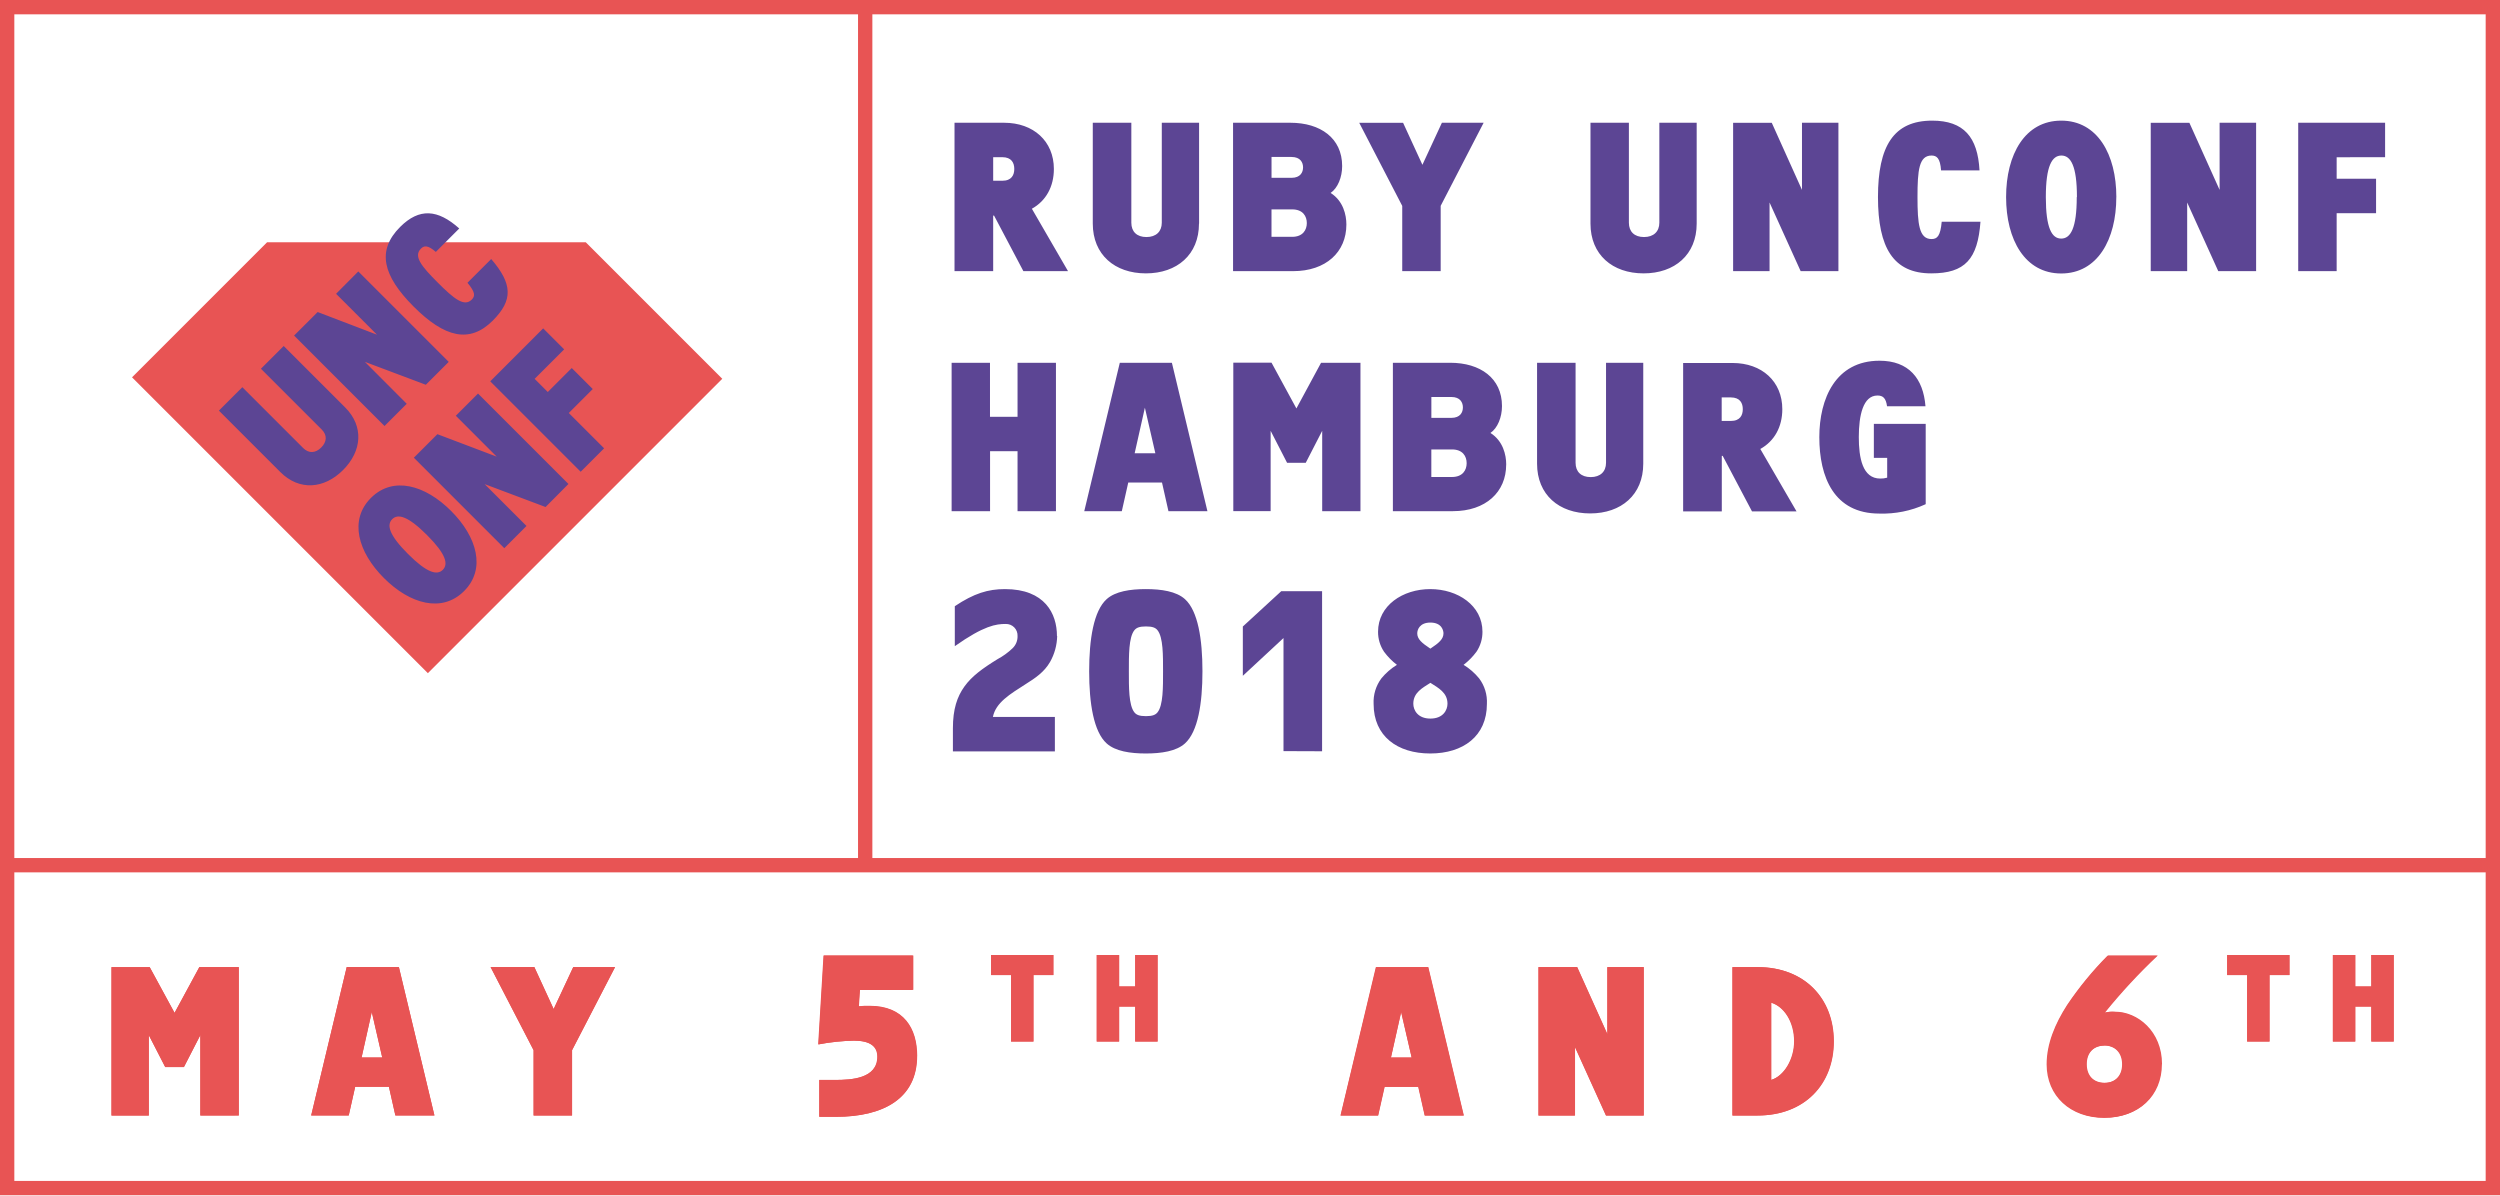
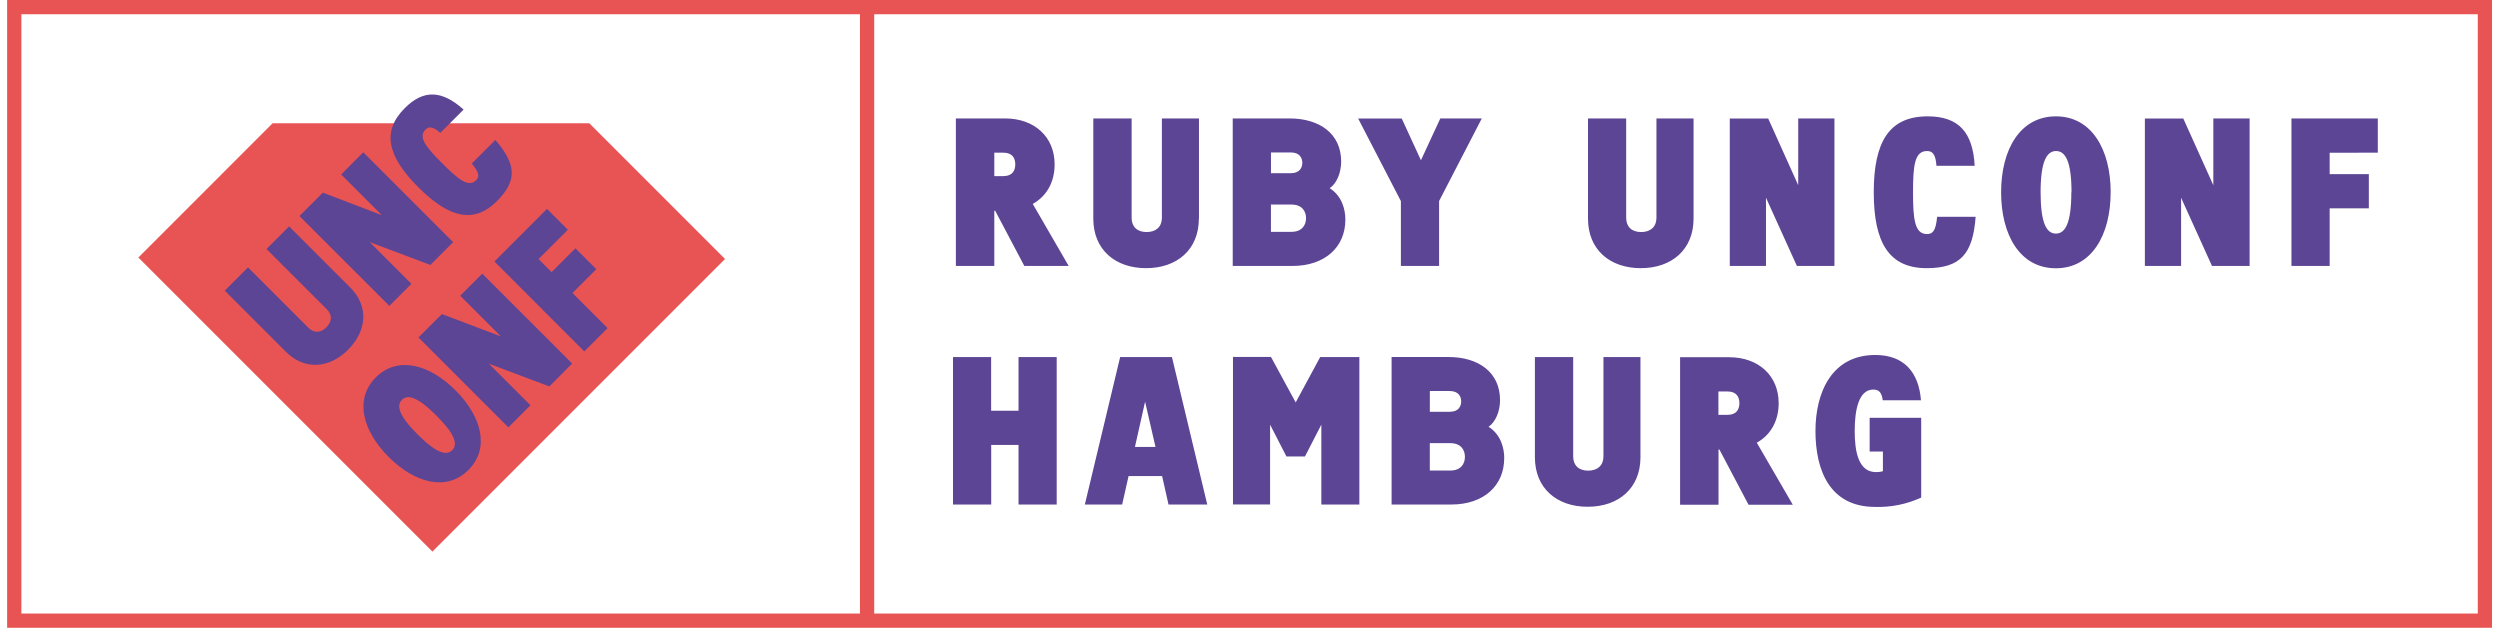
- <svg xmlns="http://www.w3.org/2000/svg" id="Ebene_1" data-name="Ebene 1" viewBox="0 0 697.76 333.6">
-   <defs>
-     <style>.cls-1{fill:none;stroke:#e85454;stroke-miterlimit:10;stroke-width:4px}.cls-2{fill:#e85454}.cls-3{fill:#5c4594}</style>
-   </defs>
-   <path class="cls-1" d="M0 2h241.48M2 239.48V4M241.48 2h456.28M241.48 239.48V4M695.76 239.48V4M0 241.48h241.48M2 329.6v-86.12M241.48 241.48h456.28M695.76 329.6v-86.12M0 331.6h241.48M241.48 331.6h456.28" />
-   <path class="cls-2" d="M55.91 311.34V288.9l-4.59 8.93h-5.2l-4.59-8.93v22.44H31.12v-41.41h10.66l6.94 12.77 6.94-12.77h11v41.41zM110.35 311.34l-1.8-8h-9.42l-1.8 8H86.85l9.92-41.41h14.57l9.92 41.41zm-6.57-28.89l-2.85 12.71h5.77zM159.64 293.11v18.23h-10.73v-18.23l-12-23.19h12.21l5.39 11.72 5.49-11.71h11.66zM233.23 311.71h-4.59v-10.29H233c4.59 0 11.84-.37 11.84-6.51 0-2.85-2-4.46-6.57-4.46a59.21 59.21 0 0 0-9.92 1.05l1.49-24.8h24.92v9.61h-14.83l-.31 4.59a22 22 0 0 1 3-.12c9.55 0 13.27 6.26 13.27 13.95.03 11.84-9.33 16.98-22.66 16.98zM288.44 272.15v18.54h-6.25v-18.54h-5.57v-5.6H294v5.6zM316.85 290.69v-9.76h-4.48v9.76h-6.25v-24.14h6.25v8.78h4.48v-8.78h6.25v24.15zM397.62 311.34l-1.8-8h-9.42l-1.8 8h-10.47l9.87-41.41h14.57l9.92 41.41zm-6.57-28.89l-2.85 12.71h5.8zM448.21 311.34l-8.68-19.16v19.16h-10.16v-41.41h10.79l8.43 18.72v-18.72h10.17v41.41zM490.5 311.34h-7v-41.41h7c13.14 0 21.26 8.8 21.26 20.71s-8.12 20.7-21.26 20.7zm3.78-31.49v21.58c3.6-1.05 6.45-5.77 6.45-10.79 0-5.46-2.85-9.74-6.45-10.79zM587.28 312c-9.42 0-16.06-6.08-16.06-14.94 0-5.77 2.36-11.35 5.7-16.55a94.32 94.32 0 0 1 11.28-13.76H602a162.23 162.23 0 0 0-14.75 15.93 8.59 8.59 0 0 1 2.85-.25c6.26 0 13.08 5.46 13.08 14.63.03 8.82-6.48 14.94-15.9 14.94zm0-20.15c-2.91 0-5 1.86-5 5.21s2.11 5.21 5 5.21 5-1.86 5-5.21-2.09-5.25-5-5.25zM633.43 272.15v18.54h-6.25v-18.54h-5.57v-5.6H639v5.6zM661.84 290.69v-9.76h-4.48v9.76h-6.25v-24.14h6.25v8.78h4.48v-8.78h6.25v24.15z" />
-   <path class="cls-2" d="M668.1 290.69v-24.14h-6.25v8.78h-4.48v-8.78h-6.25v24.15h6.25v-9.76h4.48v9.76zM639 272.15v-5.6h-17.39v5.6h5.57v18.54h6.25v-18.54zM592.43 297c0 3.35-2 5.21-5 5.21s-5-1.86-5-5.21 2.11-5.21 5-5.21 5 1.86 5 5.21m11 0c0-9.18-6.82-14.63-13.08-14.63a8.6 8.6 0 0 0-2.85.25 162.17 162.17 0 0 1 14.76-15.93H588.4a94.26 94.26 0 0 0-11.28 13.76c-3.35 5.21-5.7 10.79-5.7 16.55 0 8.87 6.63 14.94 16.06 14.94s15.92-6.06 15.92-14.94m-102.55-6.39c0 5-2.85 9.73-6.45 10.79v-21.56c3.6 1.05 6.45 5.33 6.45 10.79m11 0c0-11.9-8.12-20.71-21.27-20.71h-7v41.42h7c13.14 0 21.27-8.68 21.27-20.71m-53.07 20.71v-41.42h-10.13v18.72l-8.43-18.72h-10.79v41.42h10.17v-19.16l8.68 19.16zM394 295.16h-5.77l2.85-12.71zm14.57 16.18l-9.92-41.42h-14.54l-9.92 41.42h10.48l1.8-8h9.42l1.8 8zm-85.5-20.65v-24.14h-6.25v8.78h-4.48v-8.78h-6.25v24.15h6.25v-9.76h4.48v9.76zM294 272.15v-5.6h-17.38v5.6h5.57v18.54h6.25v-18.54zm-38 22.57c0-7.69-3.72-14-13.27-14a22 22 0 0 0-3 .12l.31-4.59h14.88v-9.55h-24.97l-1.49 24.8a59.19 59.19 0 0 1 9.92-1.05c4.53 0 6.57 1.61 6.57 4.46 0 6.14-7.25 6.51-11.84 6.51h-4.4v10.29h4.59c13.33 0 22.69-5.15 22.69-17m-84.32-24.8H160l-5.46 11.72-5.39-11.72h-12.2l12 23.19v18.23h10.73v-18.22zm-65 25.23h-5.77l2.85-12.71zm14.57 16.18l-9.92-41.42H96.77l-9.92 41.42h10.48l1.8-8h9.42l1.8 8zm-54.62 0v-41.4h-11l-6.9 12.78-6.94-12.77H31.12v41.42h10.41V288.9l4.59 8.93h5.21l4.59-8.93v22.44zM74.55 67.61l-37.7 37.7 82.57 82.58 82.17-82.17-38.11-38.11H74.55z" />
-   <path class="cls-3" d="M125.9 142.6c-7.25-7.25-16.21-9.79-22.37-3.63s-3.63 15.11 3.63 22.37 16.21 9.79 22.37 3.63 3.63-15.11-3.63-22.37m-6.73 6.73c5.33 5.33 6 8.12 4.42 9.71s-4.38.91-9.71-4.42-6-8.12-4.42-9.71 4.38-.91 9.71 4.42m39.49-14.25l-25.24-25.24-6.2 6.2 11.41 11.41-16.55-6.27-6.57 6.57L140.75 153l6.2-6.2-11.68-11.68 17 6.39zm-1.2-37.57l-5.86-5.86-14.77 14.78 25.24 25.24 6.54-6.54-9.86-9.86 6.69-6.69-5.86-5.86-6.69 6.69-3.67-3.67zM96.34 113.72L79.18 96.57l-6.35 6.35 17 17c1.51 1.51 1.43 3.4-.19 5s-3.48 1.66-5 .15l-17-17-6.54 6.54 17.15 17.15c5.29 5.29 12.21 4.72 17.5-.57s5.86-12.21.57-17.49m28.92-12.7L100 75.76 93.8 82l11.41 11.41-16.55-6.32-6.58 6.57 25.24 25.24 6.2-6.2-11.67-11.7 17 6.39zm11.84-28.69l-6.61 6.61c2.19 2.64 2.19 3.7 1.21 4.69-2.12 2.12-4.95-.19-9.52-4.76s-6.8-7.33-4.68-9.45c.87-.87 1.89-1.06 4.16.91l6.54-6.54c-6-5.37-11.15-5.78-16.51-.42-6.57 6.58-4.87 13.56 3.78 22.22s15.64 10.35 22.07 3.93c5.78-5.78 5.48-10.32-.41-17.19M404 196.41c0 1.8-1.24 4.15-4.77 4.15s-4.77-2.36-4.77-4.15c0-3.1 2.54-4.4 4.77-5.83 2.23 1.43 4.77 2.73 4.77 5.83m-1.12-19.65c0 1.61-1.24 2.67-3.66 4.28-2.42-1.61-3.66-2.67-3.66-4.28 0-1 .68-3 3.66-3 3.29 0 3.66 2.36 3.66 3M415 196.47a10.87 10.87 0 0 0-2.17-7.13 17.18 17.18 0 0 0-4.34-3.78 18.26 18.26 0 0 0 3.6-3.66 9.88 9.88 0 0 0 1.67-5.58c0-7.32-6.88-11.9-14.57-11.9s-14.57 4.59-14.57 11.9a9.88 9.88 0 0 0 1.67 5.58 18.26 18.26 0 0 0 3.6 3.66 17.18 17.18 0 0 0-4.34 3.78 11 11 0 0 0-2.17 7.13c0 9 6.63 13.83 15.81 13.83S415 205.46 415 196.47m-46 13.21V165h-11.39l-10.73 9.86v13.76l11.35-10.54v31.56zm-44.39-22.32c0 4.34.06 9.49-1.55 11.47-.56.68-1.36 1.05-3.22 1.05s-2.67-.37-3.22-1.05c-1.61-2-1.55-7.13-1.55-11.47s-.06-9.49 1.55-11.47c.56-.68 1.36-1.05 3.22-1.05s2.67.37 3.22 1.05c1.61 2 1.55 7.13 1.55 11.47m11 0c0-8.93-1.24-16.86-4.9-20.15-2.42-2.17-6.57-2.79-10.91-2.79s-8.49.62-10.91 2.79c-3.66 3.29-4.9 11.22-4.9 20.15s1.24 16.86 4.9 20.15c2.42 2.17 6.57 2.79 10.91 2.79s8.49-.62 10.91-2.79c3.66-3.29 4.9-11.22 4.9-20.15M295 177.5c0-6.2-3.35-13.08-14.51-13.08-4.71 0-8.62 1.18-14 4.77v11.16c8.18-5.77 11.53-6.2 14.2-6.2a3.21 3.21 0 0 1 3.31 3.35 4.54 4.54 0 0 1-1.43 3.47 19 19 0 0 1-4.15 3c-4.22 2.6-7.19 4.77-9.24 7.63s-3.22 6.32-3.22 11.66v6.45h28.46v-9.61h-17.3c.81-4 4.71-6.32 9.18-9.18 2.67-1.67 5.15-3.35 6.76-6.14a15.32 15.32 0 0 0 2-7.25M537.47 140.7v-22.39H523v9.49h3.72v5.52a6.82 6.82 0 0 1-1.92.25c-5 0-6-5.83-6-11.59 0-6 1.18-11.59 5.21-11.59 1.55 0 2.36.74 2.67 3h10.73c-.62-7.81-4.71-12.71-12.83-12.71-12.28 0-16.8 10.6-16.8 21.33 0 11.16 4.09 21.33 16.74 21.33a28.79 28.79 0 0 0 12.9-2.6m-51-26.54c0 1.67-.74 3.29-3.35 3.29h-2.54v-6.57h2.54c2.6 0 3.35 1.61 3.35 3.29m15 28.52l-10.11-17.42c3.91-2.17 6.14-6.14 6.14-11.1 0-7.75-5.7-12.9-13.89-12.9h-13.79v41.42h10.79v-15.5h.25l8.18 15.5zm-42.78-13.27v-28.2h-10.39v27.9c0 2.48-1.61 4-4.28 4s-4.22-1.49-4.22-4v-27.9H429v28.15c0 8.68 6.14 13.89 14.82 13.89s14.82-5.21 14.82-13.89m-49.29-.12c0 1.92-1.12 3.84-4.09 3.84h-5.77v-7.69h5.77c3 0 4.09 1.92 4.09 3.84m-1.05-15.56c0 1.36-.74 2.91-3.22 2.91h-5.58v-5.83h5.58c2.48 0 3.22 1.55 3.22 2.91m12.09 15.93c0-2.67-.87-6.57-4.4-8.8 2-1.36 3.22-4.4 3.22-7.5 0-7.81-6.08-12.09-14.45-12.09h-16v41.42h16.74c9.18 0 14.88-5.33 14.88-13m-40.67 13v-41.41h-11L361.83 114l-6.94-12.77h-10.67v41.42h10.42v-22.41l4.59 8.93h5.21l4.59-8.93v22.44zm-57.25-16.17h-5.77l2.85-12.71zM337 142.68l-9.92-41.42h-14.54l-9.92 41.42h10.48l1.8-8h9.42l1.8 8zm-42.28 0v-41.42H284v15.07h-7.69v-15.07H265.6v41.42h10.73v-16.74H284v16.74zM665.69 43.87v-9.61h-24.25v41.42h10.73V59.5h11v-9.61h-11v-6zm-36 31.81V34.26H619.5V53l-8.43-18.72h-10.79v41.4h10.17V56.52l8.68 19.16zM579.63 55c0 8.74-1.74 11.59-4.34 11.59S571 63.71 571 55s1.74-11.59 4.34-11.59 4.34 2.85 4.34 11.59m11 0c0-11.9-5.27-21.33-15.38-21.33s-15.39 9.4-15.39 21.33 5.27 21.33 15.38 21.33 15.38-9.45 15.38-21.33m-37.88 6.88h-10.85c-.37 4-1.24 4.84-2.85 4.84-3.47 0-3.91-4.22-3.91-11.72s.43-11.59 3.91-11.59c1.43 0 2.42.68 2.67 4.15h10.73c-.5-9.3-4.4-13.89-13.21-13.89-10.79 0-15.13 7.13-15.13 21.33s4.33 21.3 14.85 21.3c9.49 0 13-4 13.76-14.45m-39.65 13.83V34.26h-10.17V53l-8.43-18.72h-10.79v41.4h10.17V56.52l8.68 19.16zm-39.56-13.27V34.26h-10.42v27.9c0 2.48-1.61 4-4.28 4s-4.22-1.49-4.22-4v-27.9h-10.72v28.15c0 8.68 6.14 13.89 14.82 13.89s14.82-5.21 14.82-13.89m-59.46-28.15h-11.65L397 46l-5.39-11.72h-12.24l12 23.19v18.21h10.73V57.45zm-49.35 28c0 1.92-1.12 3.84-4.09 3.84h-5.77v-7.66h5.77c3 0 4.09 1.92 4.09 3.84m-1.05-15.56c0 1.36-.74 2.91-3.22 2.91h-5.58v-5.82h5.58c2.48 0 3.22 1.55 3.22 2.91m12.09 15.93c0-2.67-.87-6.57-4.4-8.8 2-1.36 3.22-4.4 3.22-7.5 0-7.81-6.08-12.09-14.45-12.09h-16v41.42h16.75c9.18 0 14.88-5.33 14.88-13m-41.11-.25V34.26h-10.41v27.9c0 2.48-1.61 4-4.28 4s-4.22-1.49-4.22-4v-27.9H305v28.15c0 8.68 6.14 13.89 14.82 13.89s14.82-5.21 14.82-13.89m-51.55-15.25c0 1.67-.74 3.29-3.35 3.29h-2.54v-6.58h2.54c2.6 0 3.35 1.61 3.35 3.29m15 28.52L288 58.26c3.91-2.17 6.14-6.14 6.14-11.1 0-7.75-5.7-12.9-13.89-12.9h-13.84v41.42h10.79v-15.5h.25l8.18 15.5z" />
+ <svg xmlns="http://www.w3.org/2000/svg" width="702px" height="177px" viewBox="0 0 702 177" version="1.1">
+   <defs />
+   <g id="Page-1" stroke="none" stroke-width="1" fill="none" fill-rule="evenodd">
+     <g id="header" transform="translate(2, 2)">
+       <path d="M0,0 L241.48,0 M2,170.842 L2,1.439 M241.48,0 L697.76,0 M241.48,170.842 L241.48,1.439 M695.76,170.842 L695.76,1.439 M0,172.281 L241.48,172.281 M241.48,172.281 L697.76,172.281" id="Shape" stroke="#E85454" stroke-width="4" />
+       <polygon id="Shape" fill="#E85454" fill-rule="nonzero" points="74.55 32.61 36.85 70.31 119.42 152.89 201.59 70.72 163.48 32.61" />
+       <path d="M125.9,107.6 C118.65,100.35 109.69,97.81 103.53,103.97 C97.37,110.13 99.9,119.08 107.16,126.34 C114.42,133.6 123.37,136.13 129.53,129.97 C135.69,123.81 133.16,114.86 125.9,107.6 Z M120.559,114.704 C125.889,120.034 126.559,122.824 124.979,124.414 C123.399,126.004 120.599,125.324 115.269,119.994 C109.939,114.664 109.269,111.874 110.849,110.284 C112.429,108.694 115.229,109.374 120.559,114.704 Z M158.66,100.08 L133.42,74.84 L127.22,81.04 L138.63,92.45 L122.08,86.18 L115.51,92.75 L140.75,118 L146.95,111.8 L135.27,100.12 L152.27,106.51 L158.66,100.08 Z M157.46,62.51 L151.6,56.65 L136.83,71.43 L162.07,96.67 L168.61,90.13 L158.75,80.27 L165.44,73.58 L159.58,67.72 L152.89,74.41 L149.22,70.74 L157.46,62.51 Z M96.34,78.72 L79.18,61.57 L72.83,67.92 L89.83,84.92 C91.34,86.43 91.26,88.32 89.64,89.92 C88.02,91.52 86.16,91.58 84.64,90.07 L67.64,73.07 L61.1,79.61 L78.25,96.76 C83.54,102.05 90.46,101.48 95.75,96.19 C101.04,90.9 101.61,83.98 96.32,78.7 L96.34,78.72 Z M125.24,66 L100,40.76 L93.8,47 L105.21,58.41 L88.66,52.09 L82.08,58.66 L107.32,83.9 L113.52,77.7 L101.85,66 L118.85,72.39 L125.24,66 Z M137.08,37.31 L130.47,43.92 C132.66,46.56 132.66,47.62 131.68,48.61 C129.56,50.73 126.73,48.42 122.16,43.85 C117.59,39.28 115.36,36.52 117.48,34.4 C118.35,33.53 119.37,33.34 121.64,35.31 L128.18,28.77 C122.18,23.4 117.03,22.99 111.67,28.35 C105.1,34.93 106.8,41.91 115.45,50.57 C124.1,59.23 131.09,60.92 137.52,54.5 C143.3,48.72 143,44.18 137.11,37.31 L137.08,37.31 Z M537.47,137.7 L537.47,115.31 L523,115.31 L523,124.8 L526.72,124.8 L526.72,130.32 C526.095,130.494 525.449,130.578 524.8,130.57 C519.8,130.57 518.8,124.74 518.8,118.98 C518.8,112.98 519.98,107.39 524.01,107.39 C525.56,107.39 526.37,108.13 526.68,110.39 L537.41,110.39 C536.79,102.58 532.7,97.68 524.58,97.68 C512.3,97.68 507.78,108.28 507.78,119.01 C507.78,130.17 511.87,140.34 524.52,140.34 C528.963,140.481 533.378,139.591 537.42,137.74 L537.47,137.7 Z M486.42,111.2 C486.42,112.87 485.68,114.49 483.07,114.49 L480.53,114.49 L480.53,107.92 L483.07,107.92 C485.67,107.92 486.42,109.53 486.42,111.21 L486.42,111.2 Z M501.42,139.73 L491.31,122.31 C495.22,120.14 497.45,116.17 497.45,111.21 C497.45,103.46 491.75,98.31 483.56,98.31 L469.77,98.31 L469.77,139.73 L480.56,139.73 L480.56,124.23 L480.81,124.23 L488.99,139.73 L501.42,139.73 Z M458.64,126.46 L458.64,98.26 L448.25,98.26 L448.25,126.16 C448.25,128.64 446.64,130.16 443.97,130.16 C441.3,130.16 439.75,128.67 439.75,126.16 L439.75,98.26 L429,98.26 L429,126.41 C429,135.09 435.14,140.3 443.82,140.3 C452.5,140.3 458.64,135.09 458.64,126.41 L458.64,126.46 Z M409.35,126.29 C409.35,128.21 408.23,130.13 405.26,130.13 L399.49,130.13 L399.49,122.44 L405.26,122.44 C408.26,122.44 409.35,124.36 409.35,126.28 L409.35,126.29 Z M408.3,110.72 C408.3,112.08 407.56,113.63 405.08,113.63 L399.5,113.63 L399.5,107.8 L405.08,107.8 C407.56,107.8 408.3,109.35 408.3,110.71 L408.3,110.72 Z M420.39,126.64 C420.39,123.97 419.52,120.07 415.99,117.84 C417.99,116.48 419.21,113.44 419.21,110.34 C419.21,102.53 413.13,98.25 404.76,98.25 L388.76,98.25 L388.76,139.67 L405.5,139.67 C414.68,139.67 420.38,134.34 420.38,126.67 L420.39,126.64 Z M379.71,139.67 L379.71,98.26 L368.71,98.26 L361.83,111 L354.89,98.23 L344.22,98.23 L344.22,139.65 L354.64,139.65 L354.64,117.24 L359.23,126.17 L364.44,126.17 L369.03,117.24 L369.03,139.68 L379.71,139.67 Z M322.46,123.5 L316.69,123.5 L319.54,110.79 L322.46,123.5 Z M337,139.68 L327.08,98.26 L312.54,98.26 L302.62,139.68 L313.1,139.68 L314.9,131.68 L324.32,131.68 L326.12,139.68 L337,139.68 Z M294.72,139.68 L294.72,98.26 L284,98.26 L284,113.33 L276.31,113.33 L276.31,98.26 L265.6,98.26 L265.6,139.68 L276.33,139.68 L276.33,122.94 L284,122.94 L284,139.68 L294.72,139.68 Z M665.69,40.87 L665.69,31.26 L641.44,31.26 L641.44,72.68 L652.17,72.68 L652.17,56.5 L663.17,56.5 L663.17,46.89 L652.17,46.89 L652.17,40.89 L665.69,40.87 Z M629.69,72.68 L629.69,31.26 L619.5,31.26 L619.5,50 L611.07,31.28 L600.28,31.28 L600.28,72.68 L610.45,72.68 L610.45,53.52 L619.13,72.68 L629.69,72.68 Z M579.63,52 C579.63,60.74 577.89,63.59 575.29,63.59 C572.69,63.59 571,60.71 571,52 C571,43.29 572.74,40.41 575.34,40.41 C577.94,40.41 579.68,43.26 579.68,52 L579.63,52 Z M590.68,52 C590.68,40.1 585.41,30.67 575.3,30.67 C565.19,30.67 559.91,40.07 559.91,52 C559.91,63.93 565.18,73.33 575.29,73.33 C585.4,73.33 590.67,63.88 590.67,52 L590.68,52 Z M552.79,58.88 L541.94,58.88 C541.57,62.88 540.7,63.72 539.09,63.72 C535.62,63.72 535.18,59.5 535.18,52 C535.18,44.5 535.61,40.41 539.09,40.41 C540.52,40.41 541.51,41.09 541.76,44.56 L552.49,44.56 C551.99,35.26 548.09,30.67 539.28,30.67 C528.49,30.67 524.15,37.8 524.15,52 C524.15,66.2 528.48,73.3 539,73.3 C548.49,73.3 552,69.3 552.76,58.85 L552.79,58.88 Z M513.11,72.68 L513.11,31.26 L502.94,31.26 L502.94,50 L494.51,31.28 L483.72,31.28 L483.72,72.68 L493.89,72.68 L493.89,53.52 L502.57,72.68 L513.11,72.68 Z M473.55,59.41 L473.55,31.26 L463.13,31.26 L463.13,59.16 C463.13,61.64 461.52,63.16 458.85,63.16 C456.18,63.16 454.63,61.67 454.63,59.16 L454.63,31.26 L443.91,31.26 L443.91,59.41 C443.91,68.09 450.05,73.3 458.73,73.3 C467.41,73.3 473.55,68.09 473.55,59.41 Z M414.09,31.26 L402.44,31.26 L397,43 L391.61,31.28 L379.37,31.28 L391.37,54.47 L391.37,72.68 L402.1,72.68 L402.1,54.45 L414.09,31.26 Z M364.74,59.26 C364.74,61.18 363.62,63.1 360.65,63.1 L354.88,63.1 L354.88,55.44 L360.65,55.44 C363.65,55.44 364.74,57.36 364.74,59.28 L364.74,59.26 Z M363.69,43.72 C363.69,45.08 362.95,46.63 360.47,46.63 L354.89,46.63 L354.89,40.81 L360.47,40.81 C362.95,40.81 363.69,42.36 363.69,43.72 Z M375.78,59.65 C375.78,56.98 374.91,53.08 371.38,50.85 C373.38,49.49 374.6,46.45 374.6,43.35 C374.6,35.54 368.52,31.26 360.15,31.26 L344.15,31.26 L344.15,72.68 L360.9,72.68 C370.08,72.68 375.78,67.35 375.78,59.68 L375.78,59.65 Z M334.67,59.43 L334.67,31.26 L324.26,31.26 L324.26,59.16 C324.26,61.64 322.65,63.16 319.98,63.16 C317.31,63.16 315.76,61.67 315.76,59.16 L315.76,31.26 L305,31.26 L305,59.41 C305,68.09 311.14,73.3 319.82,73.3 C328.5,73.3 334.64,68.09 334.64,59.41 L334.67,59.43 Z M283.09,44.16 C283.09,45.83 282.35,47.45 279.74,47.45 L277.2,47.45 L277.2,40.87 L279.74,40.87 C282.34,40.87 283.09,42.48 283.09,44.16 Z M298.09,72.68 L288,55.26 C291.91,53.09 294.14,49.12 294.14,44.16 C294.14,36.41 288.44,31.26 280.25,31.26 L266.41,31.26 L266.41,72.68 L277.2,72.68 L277.2,57.18 L277.45,57.18 L285.63,72.68 L298.09,72.68 Z" id="Shape" fill="#5C4594" fill-rule="nonzero" />
+     </g>
+   </g>
</svg>
